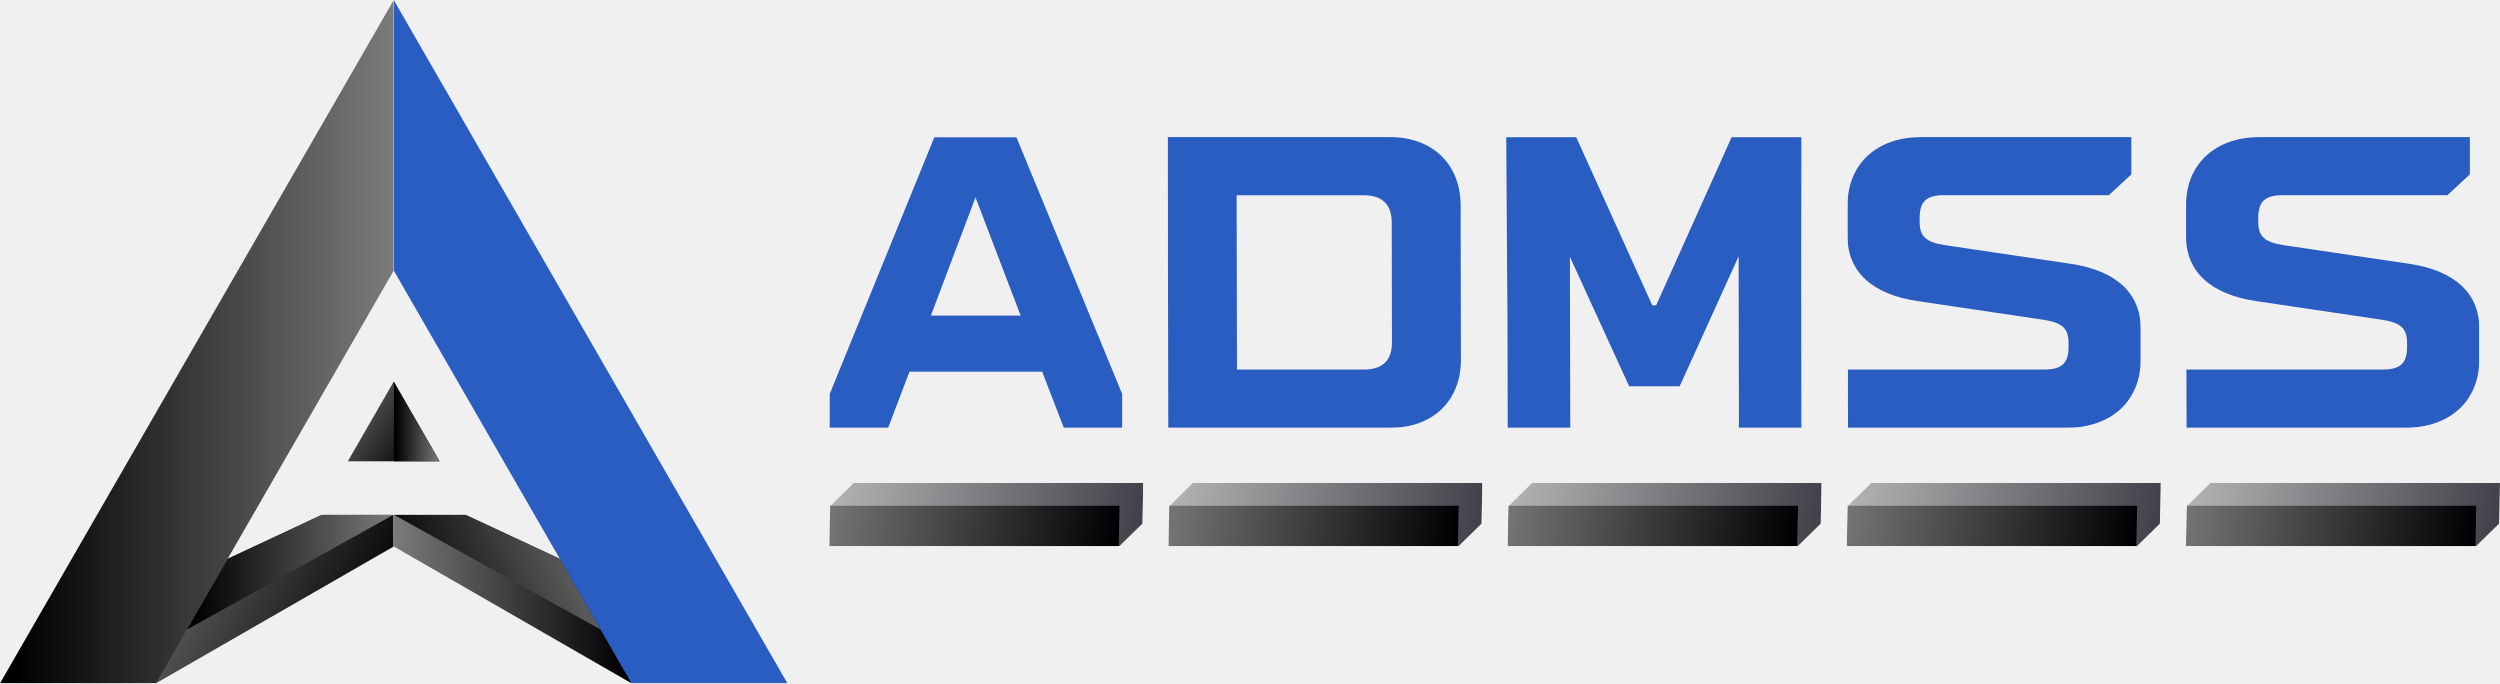
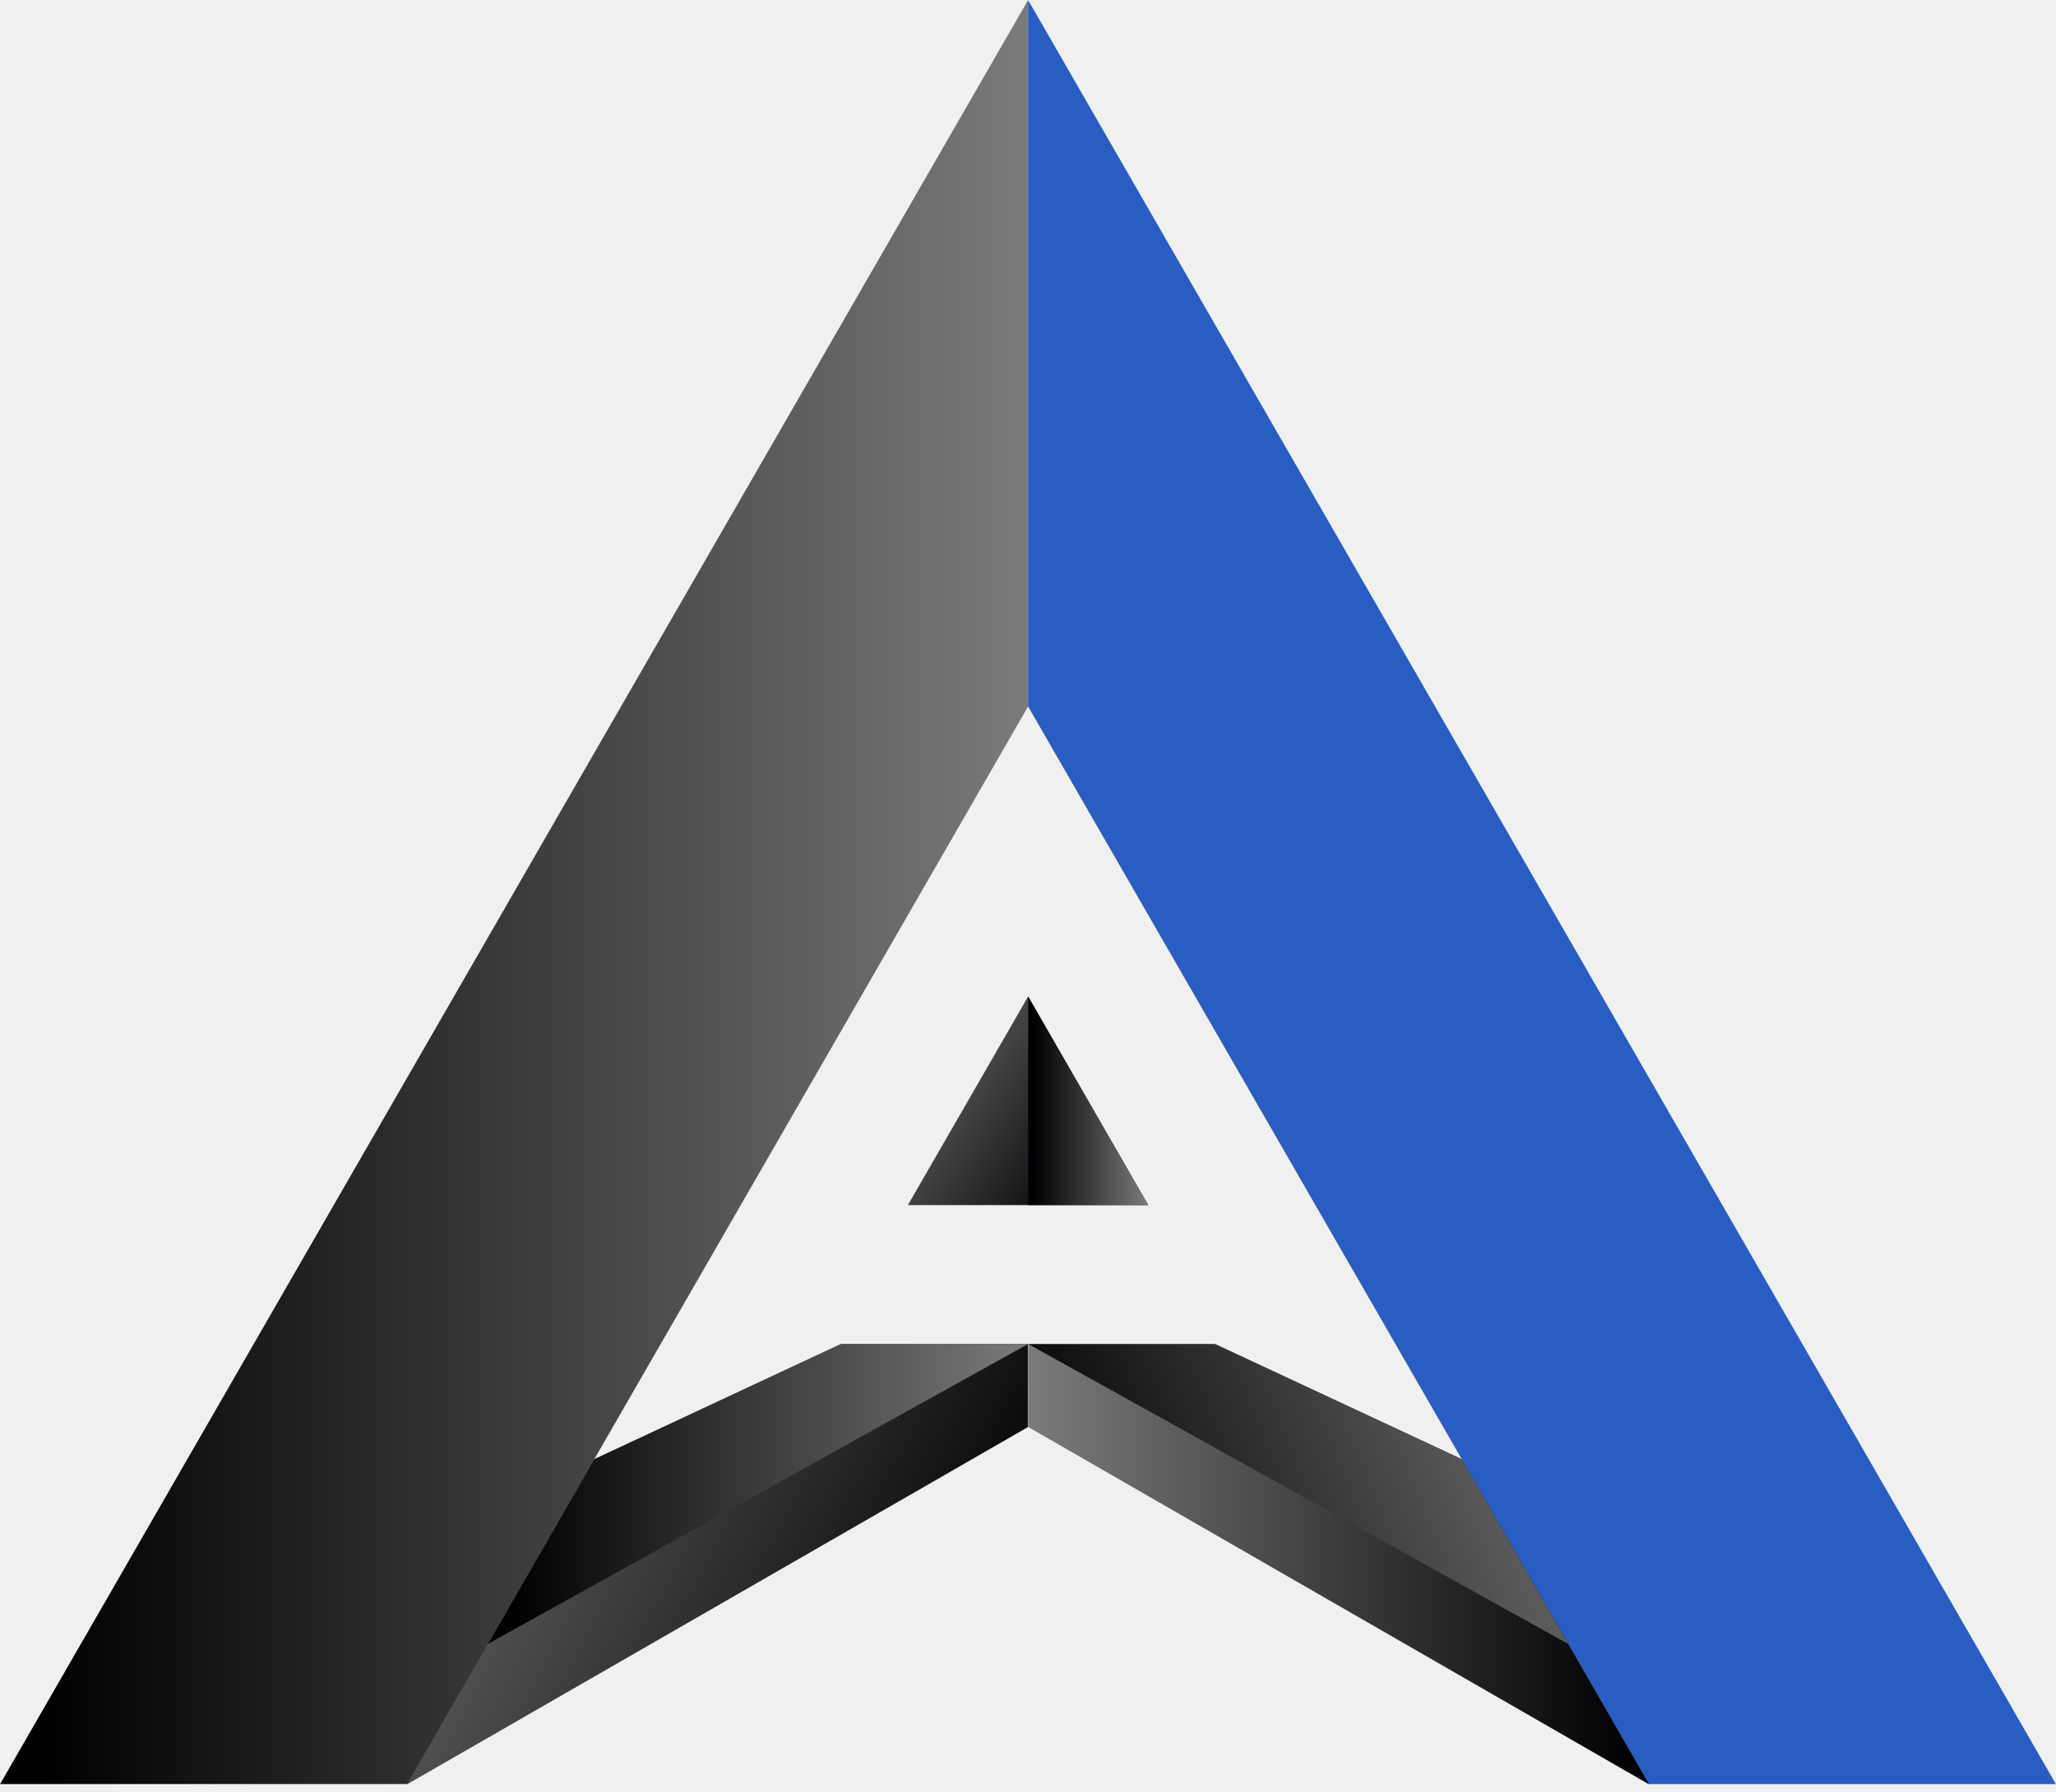
- <svg xmlns="http://www.w3.org/2000/svg" width="150" height="41" viewBox="0 0 150 41" fill="none">
-   <g id="logo">
-     <g id="Clip path group">
-       <mask id="mask0_1030_6238" style="mask-type:luminance" maskUnits="userSpaceOnUse" x="70" y="8" width="18" height="18">
-         <g id="clippath">
-           <path id="Vector" d="M74.219 22.178L74.197 11.715H81.82C82.929 11.715 83.499 12.263 83.504 13.332L83.517 20.556C83.517 21.625 82.951 22.173 81.843 22.173H74.219V22.178ZM70.093 25.667H83.4C85.986 25.667 87.661 24.049 87.657 21.554L87.639 12.334C87.634 9.843 85.951 8.221 83.369 8.221H70.061L70.097 25.662L70.093 25.667Z" fill="white" />
-         </g>
-       </mask>
-       <g mask="url(#mask0_1030_6238)">
-         <g id="Group">
-           <path id="Vector_2" d="M87.657 8.226H70.053V25.667H87.657V8.226Z" fill="#295DC2" />
-         </g>
-       </g>
-     </g>
-     <g id="Clip path group_2">
-       <mask id="mask1_1030_6238" style="mask-type:luminance" maskUnits="userSpaceOnUse" x="90" y="8" width="19" height="18">
-         <g id="clippath-1">
-           <path id="Vector_3" d="M108.093 25.667H108.053H104.34H104.322L104.336 25.471L104.318 15.378L100.78 23.176H97.749L94.193 15.409L94.216 25.667H90.485H90.463L90.449 19.063L90.368 8.226H94.57L99.136 18.319H99.37L103.9 8.226H108.098L108.075 16.109L108.093 25.667Z" fill="white" />
-         </g>
-       </mask>
-       <g mask="url(#mask1_1030_6238)">
-         <g id="Group_2">
-           <path id="Vector_4" d="M108.098 8.226H90.368V25.667H108.098V8.226Z" fill="#295DC2" />
-         </g>
-       </g>
-     </g>
-     <g id="Clip path group_3">
-       <mask id="mask2_1030_6238" style="mask-type:luminance" maskUnits="userSpaceOnUse" x="110" y="8" width="19" height="18">
-         <g id="clippath-2">
-           <path id="Vector_5" d="M110.878 25.667H123.987C126.69 25.667 128.446 24.049 128.441 21.558V19.691C128.432 17.575 126.942 16.229 124.239 15.828L116.669 14.705C115.587 14.531 115.183 14.206 115.179 13.332V13.083C115.179 12.085 115.583 11.71 116.66 11.71H126.529L127.88 10.463V8.221H115.304C112.602 8.221 110.846 9.839 110.851 12.334V14.201C110.86 16.318 112.35 17.664 115.053 18.065L122.623 19.188C123.705 19.361 124.109 19.687 124.113 20.556V20.805C124.113 21.803 123.709 22.173 122.632 22.173H110.873L110.882 25.662L110.878 25.667Z" fill="white" />
-         </g>
-       </mask>
-       <g mask="url(#mask2_1030_6238)">
-         <g id="Group_3">
-           <path id="Vector_6" d="M128.446 8.226H110.846V25.667H128.446V8.226Z" fill="#295DC2" />
-         </g>
-       </g>
-     </g>
-     <g id="Clip path group_4">
-       <mask id="mask3_1030_6238" style="mask-type:luminance" maskUnits="userSpaceOnUse" x="49" y="8" width="19" height="18">
-         <g id="clippath-3">
-           <path id="Vector_7" d="M55.851 18.938L58.531 11.84L61.239 18.938H55.851ZM49.772 25.667H53.288L54.567 22.302H62.532L63.829 25.667H67.345V23.675L60.983 8.23H56.062L49.768 23.675V25.667H49.772Z" fill="white" />
-         </g>
-       </mask>
-       <g mask="url(#mask3_1030_6238)">
-         <g id="Group_4">
-           <path id="Vector_8" d="M67.345 8.226H49.768V25.667H67.345V8.226Z" fill="#295DC2" />
-         </g>
-       </g>
-     </g>
-     <g id="Clip path group_5">
-       <mask id="mask4_1030_6238" style="mask-type:luminance" maskUnits="userSpaceOnUse" x="131" y="8" width="18" height="18">
-         <g id="clippath-4">
-           <path id="Vector_9" d="M131.194 25.667H144.303C147.006 25.667 148.762 24.049 148.757 21.558V19.691C148.748 17.575 147.258 16.229 144.555 15.828L136.985 14.705C135.903 14.531 135.499 14.206 135.495 13.332V13.083C135.495 12.085 135.899 11.71 136.976 11.71H146.845L148.191 10.463V8.221H135.616C132.913 8.221 131.158 9.839 131.162 12.334V14.201C131.171 16.318 132.662 17.664 135.364 18.065L142.934 19.188C144.016 19.361 144.42 19.687 144.425 20.556V20.805C144.425 21.803 144.021 22.173 142.943 22.173H131.185L131.194 25.662V25.667Z" fill="white" />
-         </g>
-       </mask>
-       <g mask="url(#mask4_1030_6238)">
-         <g id="Group_5">
-           <path id="Vector_10" d="M148.762 8.226H131.162V25.667H148.762V8.226Z" fill="#295DC2" />
-         </g>
-       </g>
-     </g>
-     <g id="Clip path group_6">
-       <mask id="mask5_1030_6238" style="mask-type:luminance" maskUnits="userSpaceOnUse" x="49" y="28" width="20" height="5">
-         <g id="clippath-5">
-           <path id="Vector_11" d="M54.173 32.77H67.157L68.54 31.419L68.598 28.978H51.227L49.844 30.332L49.786 32.77H54.173Z" fill="white" />
-         </g>
-       </mask>
-       <g mask="url(#mask5_1030_6238)">
-         <g id="Group_6">
-           <path id="Vector_12" d="M68.593 28.978H49.786V32.77H68.593V28.978Z" fill="url(#paint0_linear_1030_6238)" />
-         </g>
-       </g>
-     </g>
-     <g id="Clip path group_7">
-       <mask id="mask6_1030_6238" style="mask-type:luminance" maskUnits="userSpaceOnUse" x="49" y="30" width="19" height="3">
-         <g id="clippath-6">
-           <path id="Vector_13" d="M49.813 30.332L49.755 32.77H67.126L67.179 30.332H49.813Z" fill="white" />
-         </g>
-       </mask>
-       <g mask="url(#mask6_1030_6238)">
-         <g id="Group_7">
-           <path id="Vector_14" d="M67.184 30.332H49.755V32.77H67.184V30.332Z" fill="url(#paint1_linear_1030_6238)" />
-         </g>
-       </g>
-     </g>
-     <g id="Clip path group_8">
-       <mask id="mask7_1030_6238" style="mask-type:luminance" maskUnits="userSpaceOnUse" x="70" y="28" width="19" height="5">
-         <g id="clippath-7">
-           <path id="Vector_15" d="M74.52 32.77H87.509L88.887 31.419L88.945 28.978H71.575L70.197 30.332L70.138 32.77H74.52Z" fill="white" />
-         </g>
-       </mask>
-       <g mask="url(#mask7_1030_6238)">
-         <g id="Group_8">
-           <path id="Vector_16" d="M88.945 28.978H70.138V32.77H88.945V28.978Z" fill="url(#paint2_linear_1030_6238)" />
-         </g>
-       </g>
-     </g>
-     <g id="Clip path group_9">
-       <mask id="mask8_1030_6238" style="mask-type:luminance" maskUnits="userSpaceOnUse" x="70" y="30" width="18" height="3">
-         <g id="clippath-8">
-           <path id="Vector_17" d="M70.16 30.332L70.102 32.77H87.473L87.531 30.332H70.16Z" fill="white" />
-         </g>
-       </mask>
-       <g mask="url(#mask8_1030_6238)">
-         <g id="Group_9">
-           <path id="Vector_18" d="M87.531 30.332H70.102V32.77H87.531V30.332Z" fill="url(#paint3_linear_1030_6238)" />
-         </g>
-       </g>
-     </g>
-     <g id="Clip path group_10">
-       <mask id="mask9_1030_6238" style="mask-type:luminance" maskUnits="userSpaceOnUse" x="90" y="28" width="20" height="5">
-         <g id="clippath-9">
-           <path id="Vector_19" d="M94.872 32.77H107.861L109.239 31.419L109.298 28.978H91.927L90.549 30.332L90.49 32.77H94.872Z" fill="white" />
-         </g>
-       </mask>
-       <g mask="url(#mask9_1030_6238)">
-         <g id="Group_10">
-           <path id="Vector_20" d="M109.298 28.978H90.49V32.77H109.298V28.978Z" fill="url(#paint4_linear_1030_6238)" />
-         </g>
-       </g>
-     </g>
-     <g id="Clip path group_11">
-       <mask id="mask10_1030_6238" style="mask-type:luminance" maskUnits="userSpaceOnUse" x="90" y="30" width="18" height="3">
-         <g id="clippath-10">
-           <path id="Vector_21" d="M90.513 30.332L90.454 32.77H107.825L107.883 30.332H90.513Z" fill="white" />
-         </g>
-       </mask>
-       <g mask="url(#mask10_1030_6238)">
-         <g id="Group_11">
-           <path id="Vector_22" d="M107.883 30.332H90.454V32.77H107.883V30.332Z" fill="url(#paint5_linear_1030_6238)" />
-         </g>
-       </g>
-     </g>
-     <g id="Clip path group_12">
-       <mask id="mask11_1030_6238" style="mask-type:luminance" maskUnits="userSpaceOnUse" x="110" y="28" width="20" height="5">
-         <g id="clippath-11">
-           <path id="Vector_23" d="M115.224 32.77H128.212L129.591 31.419L129.649 28.978H112.278L110.9 30.332L110.842 32.77H115.224Z" fill="white" />
-         </g>
-       </mask>
-       <g mask="url(#mask11_1030_6238)">
-         <g id="Group_12">
-           <path id="Vector_24" d="M129.649 28.978H110.842V32.77H129.649V28.978Z" fill="url(#paint6_linear_1030_6238)" />
-         </g>
-       </g>
-     </g>
-     <g id="Clip path group_13">
-       <mask id="mask12_1030_6238" style="mask-type:luminance" maskUnits="userSpaceOnUse" x="110" y="30" width="19" height="3">
-         <g id="clippath-12">
-           <path id="Vector_25" d="M110.864 30.332L110.806 32.77H128.176L128.235 30.332H110.864Z" fill="white" />
-         </g>
-       </mask>
-       <g mask="url(#mask12_1030_6238)">
-         <g id="Group_13">
-           <path id="Vector_26" d="M128.235 30.332H110.806V32.77H128.235V30.332Z" fill="url(#paint7_linear_1030_6238)" />
-         </g>
-       </g>
-     </g>
-     <g id="Clip path group_14">
-       <mask id="mask13_1030_6238" style="mask-type:luminance" maskUnits="userSpaceOnUse" x="131" y="28" width="20" height="5">
-         <g id="clippath-13">
-           <path id="Vector_27" d="M135.575 32.77H148.559L149.942 31.419L150 28.978H132.63L131.247 30.332L131.188 32.77H135.575Z" fill="white" />
-         </g>
-       </mask>
-       <g mask="url(#mask13_1030_6238)">
-         <g id="Group_14">
-           <path id="Vector_28" d="M149.996 28.978H131.188V32.77H149.996V28.978Z" fill="url(#paint8_linear_1030_6238)" />
-         </g>
-       </g>
-     </g>
-     <g id="Clip path group_15">
-       <mask id="mask14_1030_6238" style="mask-type:luminance" maskUnits="userSpaceOnUse" x="131" y="30" width="18" height="3">
-         <g id="clippath-14">
-           <path id="Vector_29" d="M131.216 30.332L131.158 32.77H148.528L148.582 30.332H131.216Z" fill="white" />
-         </g>
-       </mask>
-       <g mask="url(#mask14_1030_6238)">
-         <g id="Group_15">
-           <path id="Vector_30" d="M148.587 30.332H131.158V32.77H148.587V30.332Z" fill="url(#paint9_linear_1030_6238)" />
-         </g>
-       </g>
-     </g>
-     <g id="Clip path group_16">
-       <mask id="mask15_1030_6238" style="mask-type:luminance" maskUnits="userSpaceOnUse" x="20" y="22" width="7" height="6">
-         <g id="clippath-15">
-           <path id="Vector_31" d="M23.625 22.895L26.386 27.694H20.859L23.625 22.895Z" fill="white" />
-         </g>
-       </mask>
-       <g mask="url(#mask15_1030_6238)">
-         <g id="Group_16">
-           <path id="Vector_32" d="M26.386 22.895H20.859V27.694H26.386V22.895Z" fill="url(#paint10_linear_1030_6238)" />
-         </g>
-       </g>
-     </g>
-     <g id="Clip path group_17">
-       <mask id="mask16_1030_6238" style="mask-type:luminance" maskUnits="userSpaceOnUse" x="23" y="22" width="4" height="6">
-         <g id="clippath-16">
-           <path id="Vector_33" d="M23.625 22.895L26.386 27.694H23.625V22.895Z" fill="white" />
-         </g>
-       </mask>
-       <g mask="url(#mask16_1030_6238)">
-         <g id="Group_17">
-           <path id="Vector_34" d="M26.39 22.895H23.625V27.694H26.39V22.895Z" fill="url(#paint11_linear_1030_6238)" />
-         </g>
-       </g>
-     </g>
-     <g id="Clip path group_18">
-       <mask id="mask17_1030_6238" style="mask-type:luminance" maskUnits="userSpaceOnUse" x="9" y="30" width="15" height="11">
-         <g id="clippath-17">
-           <path id="Vector_35" d="M9.352 41L23.625 32.788V30.88H19.328L13.658 33.527L9.047 38.576L9.352 41Z" fill="white" />
-         </g>
-       </mask>
-       <g mask="url(#mask17_1030_6238)">
-         <g id="Group_18">
-           <path id="Vector_36" d="M23.62 30.88H9.047V40.996H23.62V30.88Z" fill="url(#paint12_linear_1030_6238)" />
-         </g>
-       </g>
-     </g>
-     <g id="Clip path group_19">
-       <mask id="mask18_1030_6238" style="mask-type:luminance" maskUnits="userSpaceOnUse" x="11" y="30" width="13" height="8">
-         <g id="clippath-18">
-           <path id="Vector_37" d="M11.211 37.774L23.625 30.88H19.328L13.658 33.527L11.211 37.774Z" fill="white" />
-         </g>
-       </mask>
-       <g mask="url(#mask18_1030_6238)">
-         <g id="Group_19">
-           <path id="Vector_38" d="M23.62 30.88H11.211V37.769H23.62V30.88Z" fill="url(#paint13_linear_1030_6238)" />
-         </g>
-       </g>
-     </g>
-     <g id="Clip path group_20">
-       <mask id="mask19_1030_6238" style="mask-type:luminance" maskUnits="userSpaceOnUse" x="23" y="30" width="16" height="11">
-         <g id="clippath-19">
-           <path id="Vector_39" d="M37.893 41L23.625 32.788V30.88H27.917L33.587 33.527L38.198 38.576L37.893 41Z" fill="white" />
-         </g>
-       </mask>
-       <g mask="url(#mask19_1030_6238)">
-         <g id="Group_20">
-           <path id="Vector_40" d="M38.198 30.88H23.625V40.996H38.198V30.88Z" fill="url(#paint14_linear_1030_6238)" />
-         </g>
-       </g>
-     </g>
-     <g id="Clip path group_21">
-       <mask id="mask20_1030_6238" style="mask-type:luminance" maskUnits="userSpaceOnUse" x="23" y="30" width="14" height="8">
-         <g id="clippath-20">
-           <path id="Vector_41" d="M36.034 37.774L23.625 30.88H27.917L33.587 33.527L36.034 37.774Z" fill="white" />
-         </g>
-       </mask>
-       <g mask="url(#mask20_1030_6238)">
-         <g id="Group_21">
-           <path id="Vector_42" d="M36.034 30.88H23.625V37.769H36.034V30.88Z" fill="url(#paint15_linear_1030_6238)" />
-         </g>
-       </g>
-     </g>
-     <g id="Clip path group_22">
-       <mask id="mask21_1030_6238" style="mask-type:luminance" maskUnits="userSpaceOnUse" x="0" y="0" width="24" height="41">
-         <g id="clippath-21">
-           <path id="Vector_43" d="M23.625 16.233L9.352 41H0L23.625 0V16.233Z" fill="white" />
-         </g>
-       </mask>
-       <g mask="url(#mask21_1030_6238)">
-         <g id="Group_22">
-           <path id="Vector_44" d="M23.625 0H0V41H23.625V0Z" fill="url(#paint16_linear_1030_6238)" />
-         </g>
-       </g>
-     </g>
-     <g id="Clip path group_23">
-       <mask id="mask22_1030_6238" style="mask-type:luminance" maskUnits="userSpaceOnUse" x="23" y="0" width="25" height="41">
-         <g id="clippath-22">
-           <path id="Vector_45" d="M23.625 16.233L37.893 41H47.245L23.625 0V16.233Z" fill="white" />
-         </g>
-       </mask>
-       <g mask="url(#mask22_1030_6238)">
-         <g id="Group_23">
-           <path id="Vector_46" d="M47.249 0H23.625V41H47.249V0Z" fill="#295DC2" />
-         </g>
-       </g>
-     </g>
+ <svg xmlns="http://www.w3.org/2000/svg" width="70" height="61" viewBox="0 0 70 61" fill="none">
+   <mask id="mask0_1244_12727" style="mask-type:luminance" maskUnits="userSpaceOnUse" x="30" y="33" width="10" height="9">
+     <path d="M35.005 33.926L39.096 41.036H30.907L35.005 33.926Z" fill="white" />
+   </mask>
+   <g mask="url(#mask0_1244_12727)">
+     <path d="M39.096 33.926H30.907V41.036H39.096V33.926Z" fill="url(#paint0_linear_1244_12727)" />
+   </g>
+   <mask id="mask1_1244_12727" style="mask-type:luminance" maskUnits="userSpaceOnUse" x="35" y="33" width="5" height="9">
+     <path d="M35.004 33.926L39.095 41.036H35.004V33.926Z" fill="white" />
+   </mask>
+   <g mask="url(#mask1_1244_12727)">
+     <path d="M39.102 33.926H35.004V41.036H39.102V33.926Z" fill="url(#paint1_linear_1244_12727)" />
+   </g>
+   <mask id="mask2_1244_12727" style="mask-type:luminance" maskUnits="userSpaceOnUse" x="13" y="45" width="23" height="16">
+     <path d="M13.857 60.752L35.004 48.584V45.758H28.638L20.236 49.68L13.404 57.16L13.857 60.752Z" fill="white" />
+   </mask>
+   <g mask="url(#mask2_1244_12727)">
+     <path d="M34.997 45.758H13.404V60.745H34.997V45.758Z" fill="url(#paint2_linear_1244_12727)" />
+   </g>
+   <mask id="mask3_1244_12727" style="mask-type:luminance" maskUnits="userSpaceOnUse" x="16" y="45" width="20" height="11">
+     <path d="M16.61 55.972L35.004 45.758H28.637L20.236 49.68L16.61 55.972Z" fill="white" />
+   </mask>
+   <g mask="url(#mask3_1244_12727)">
+     <path d="M34.997 45.758H16.61V55.965H34.997V45.758Z" fill="url(#paint3_linear_1244_12727)" />
+   </g>
+   <mask id="mask4_1244_12727" style="mask-type:luminance" maskUnits="userSpaceOnUse" x="35" y="45" width="22" height="16">
+     <path d="M56.145 60.752L35.004 48.584V45.758H41.363L49.765 49.68L56.597 57.16L56.145 60.752Z" fill="white" />
+   </mask>
+   <g mask="url(#mask4_1244_12727)">
+     <path d="M56.597 45.758H35.004V60.745H56.597V45.758Z" fill="url(#paint4_linear_1244_12727)" />
+   </g>
+   <mask id="mask5_1244_12727" style="mask-type:luminance" maskUnits="userSpaceOnUse" x="35" y="45" width="19" height="11">
+     <path d="M53.391 55.972L35.004 45.758H41.363L49.765 49.68L53.391 55.972Z" fill="white" />
+   </mask>
+   <g mask="url(#mask5_1244_12727)">
+     <path d="M53.391 45.758H35.004V55.965H53.391V45.758Z" fill="url(#paint5_linear_1244_12727)" />
+   </g>
+   <mask id="mask6_1244_12727" style="mask-type:luminance" maskUnits="userSpaceOnUse" x="0" y="0" width="36" height="61">
+     <path d="M35.004 24.052L13.856 60.748H0L35.004 0V24.052Z" fill="white" />
+   </mask>
+   <g mask="url(#mask6_1244_12727)">
+     <path d="M35.004 0H0V60.748H35.004V0Z" fill="url(#paint6_linear_1244_12727)" />
+   </g>
+   <mask id="mask7_1244_12727" style="mask-type:luminance" maskUnits="userSpaceOnUse" x="35" y="0" width="35" height="61">
+     <path d="M35.003 24.052L56.144 60.748H70L35.003 0V24.052Z" fill="white" />
+   </mask>
+   <g mask="url(#mask7_1244_12727)">
+     <path d="M70.007 0H35.003V60.748H70.007V0Z" fill="#295DC2" />
  </g>
  <defs>
-     <linearGradient id="paint0_linear_1030_6238" x1="68.508" y1="32.159" x2="46.645" y2="29.098" gradientUnits="userSpaceOnUse">
-       <stop stop-color="#433F48" />
-       <stop offset="1" stop-color="#C7C8C7" />
-     </linearGradient>
-     <linearGradient id="paint1_linear_1030_6238" x1="67.054" y1="32.391" x2="47.176" y2="30.424" gradientUnits="userSpaceOnUse">
+     <linearGradient id="paint0_linear_1244_12727" x1="38.038" y1="39.399" x2="29.143" y2="33.687" gradientUnits="userSpaceOnUse">
      <stop stop-color="#000003" />
      <stop offset="1" stop-color="#868685" />
    </linearGradient>
-     <linearGradient id="paint2_linear_1030_6238" x1="88.86" y1="32.159" x2="66.993" y2="29.098" gradientUnits="userSpaceOnUse">
-       <stop stop-color="#433F48" />
-       <stop offset="1" stop-color="#C7C8C7" />
-     </linearGradient>
-     <linearGradient id="paint3_linear_1030_6238" x1="87.405" y1="32.386" x2="67.523" y2="30.424" gradientUnits="userSpaceOnUse">
+     <linearGradient id="paint1_linear_1244_12727" x1="35.164" y1="37.478" x2="39.447" y2="37.478" gradientUnits="userSpaceOnUse">
      <stop stop-color="#000003" />
      <stop offset="1" stop-color="#868685" />
    </linearGradient>
-     <linearGradient id="paint4_linear_1030_6238" x1="109.212" y1="32.159" x2="87.345" y2="29.098" gradientUnits="userSpaceOnUse">
-       <stop stop-color="#433F48" />
-       <stop offset="1" stop-color="#C7C8C7" />
-     </linearGradient>
-     <linearGradient id="paint5_linear_1030_6238" x1="107.757" y1="32.391" x2="87.875" y2="30.424" gradientUnits="userSpaceOnUse">
+     <linearGradient id="paint2_linear_1244_12727" x1="32.895" y1="57.648" x2="9.413" y2="45.595" gradientUnits="userSpaceOnUse">
      <stop stop-color="#000003" />
      <stop offset="1" stop-color="#868685" />
    </linearGradient>
-     <linearGradient id="paint6_linear_1030_6238" x1="129.564" y1="32.159" x2="107.696" y2="29.098" gradientUnits="userSpaceOnUse">
-       <stop stop-color="#433F48" />
-       <stop offset="1" stop-color="#C7C8C7" />
-     </linearGradient>
-     <linearGradient id="paint7_linear_1030_6238" x1="128.104" y1="32.386" x2="108.227" y2="30.419" gradientUnits="userSpaceOnUse">
+     <linearGradient id="paint3_linear_1244_12727" x1="17.342" y1="50.868" x2="36.587" y2="50.868" gradientUnits="userSpaceOnUse">
      <stop stop-color="#000003" />
      <stop offset="1" stop-color="#868685" />
    </linearGradient>
-     <linearGradient id="paint8_linear_1030_6238" x1="149.91" y1="32.159" x2="128.047" y2="29.098" gradientUnits="userSpaceOnUse">
-       <stop stop-color="#433F48" />
-       <stop offset="1" stop-color="#C7C8C7" />
-     </linearGradient>
-     <linearGradient id="paint9_linear_1030_6238" x1="148.456" y1="32.391" x2="128.579" y2="30.424" gradientUnits="userSpaceOnUse">
+     <linearGradient id="paint4_linear_1244_12727" x1="55.732" y1="53.258" x2="33.135" y2="53.258" gradientUnits="userSpaceOnUse">
      <stop stop-color="#000003" />
      <stop offset="1" stop-color="#868685" />
    </linearGradient>
-     <linearGradient id="paint10_linear_1030_6238" x1="25.672" y1="26.589" x2="19.669" y2="22.734" gradientUnits="userSpaceOnUse">
+     <linearGradient id="paint5_linear_1244_12727" x1="36.341" y1="54.044" x2="56.361" y2="45.824" gradientUnits="userSpaceOnUse">
      <stop stop-color="#000003" />
      <stop offset="1" stop-color="#868685" />
    </linearGradient>
-     <linearGradient id="paint11_linear_1030_6238" x1="23.732" y1="25.292" x2="26.624" y2="25.292" gradientUnits="userSpaceOnUse">
-       <stop stop-color="#000003" />
-       <stop offset="1" stop-color="#868685" />
-     </linearGradient>
-     <linearGradient id="paint12_linear_1030_6238" x1="22.202" y1="38.906" x2="6.353" y2="30.77" gradientUnits="userSpaceOnUse">
-       <stop stop-color="#000003" />
-       <stop offset="1" stop-color="#868685" />
-     </linearGradient>
-     <linearGradient id="paint13_linear_1030_6238" x1="11.705" y1="34.329" x2="24.694" y2="34.329" gradientUnits="userSpaceOnUse">
-       <stop stop-color="#000003" />
-       <stop offset="1" stop-color="#868685" />
-     </linearGradient>
-     <linearGradient id="paint14_linear_1030_6238" x1="37.614" y1="35.942" x2="22.363" y2="35.942" gradientUnits="userSpaceOnUse">
-       <stop stop-color="#000003" />
-       <stop offset="1" stop-color="#868685" />
-     </linearGradient>
-     <linearGradient id="paint15_linear_1030_6238" x1="24.527" y1="36.473" x2="38.039" y2="30.925" gradientUnits="userSpaceOnUse">
-       <stop stop-color="#000003" />
-       <stop offset="1" stop-color="#868685" />
-     </linearGradient>
-     <linearGradient id="paint16_linear_1030_6238" x1="0.938" y1="20.498" x2="25.659" y2="20.498" gradientUnits="userSpaceOnUse">
+     <linearGradient id="paint6_linear_1244_12727" x1="1.39" y1="30.371" x2="38.017" y2="30.371" gradientUnits="userSpaceOnUse">
      <stop stop-color="#000003" />
      <stop offset="1" stop-color="#868685" />
    </linearGradient>
  </defs>
</svg>
